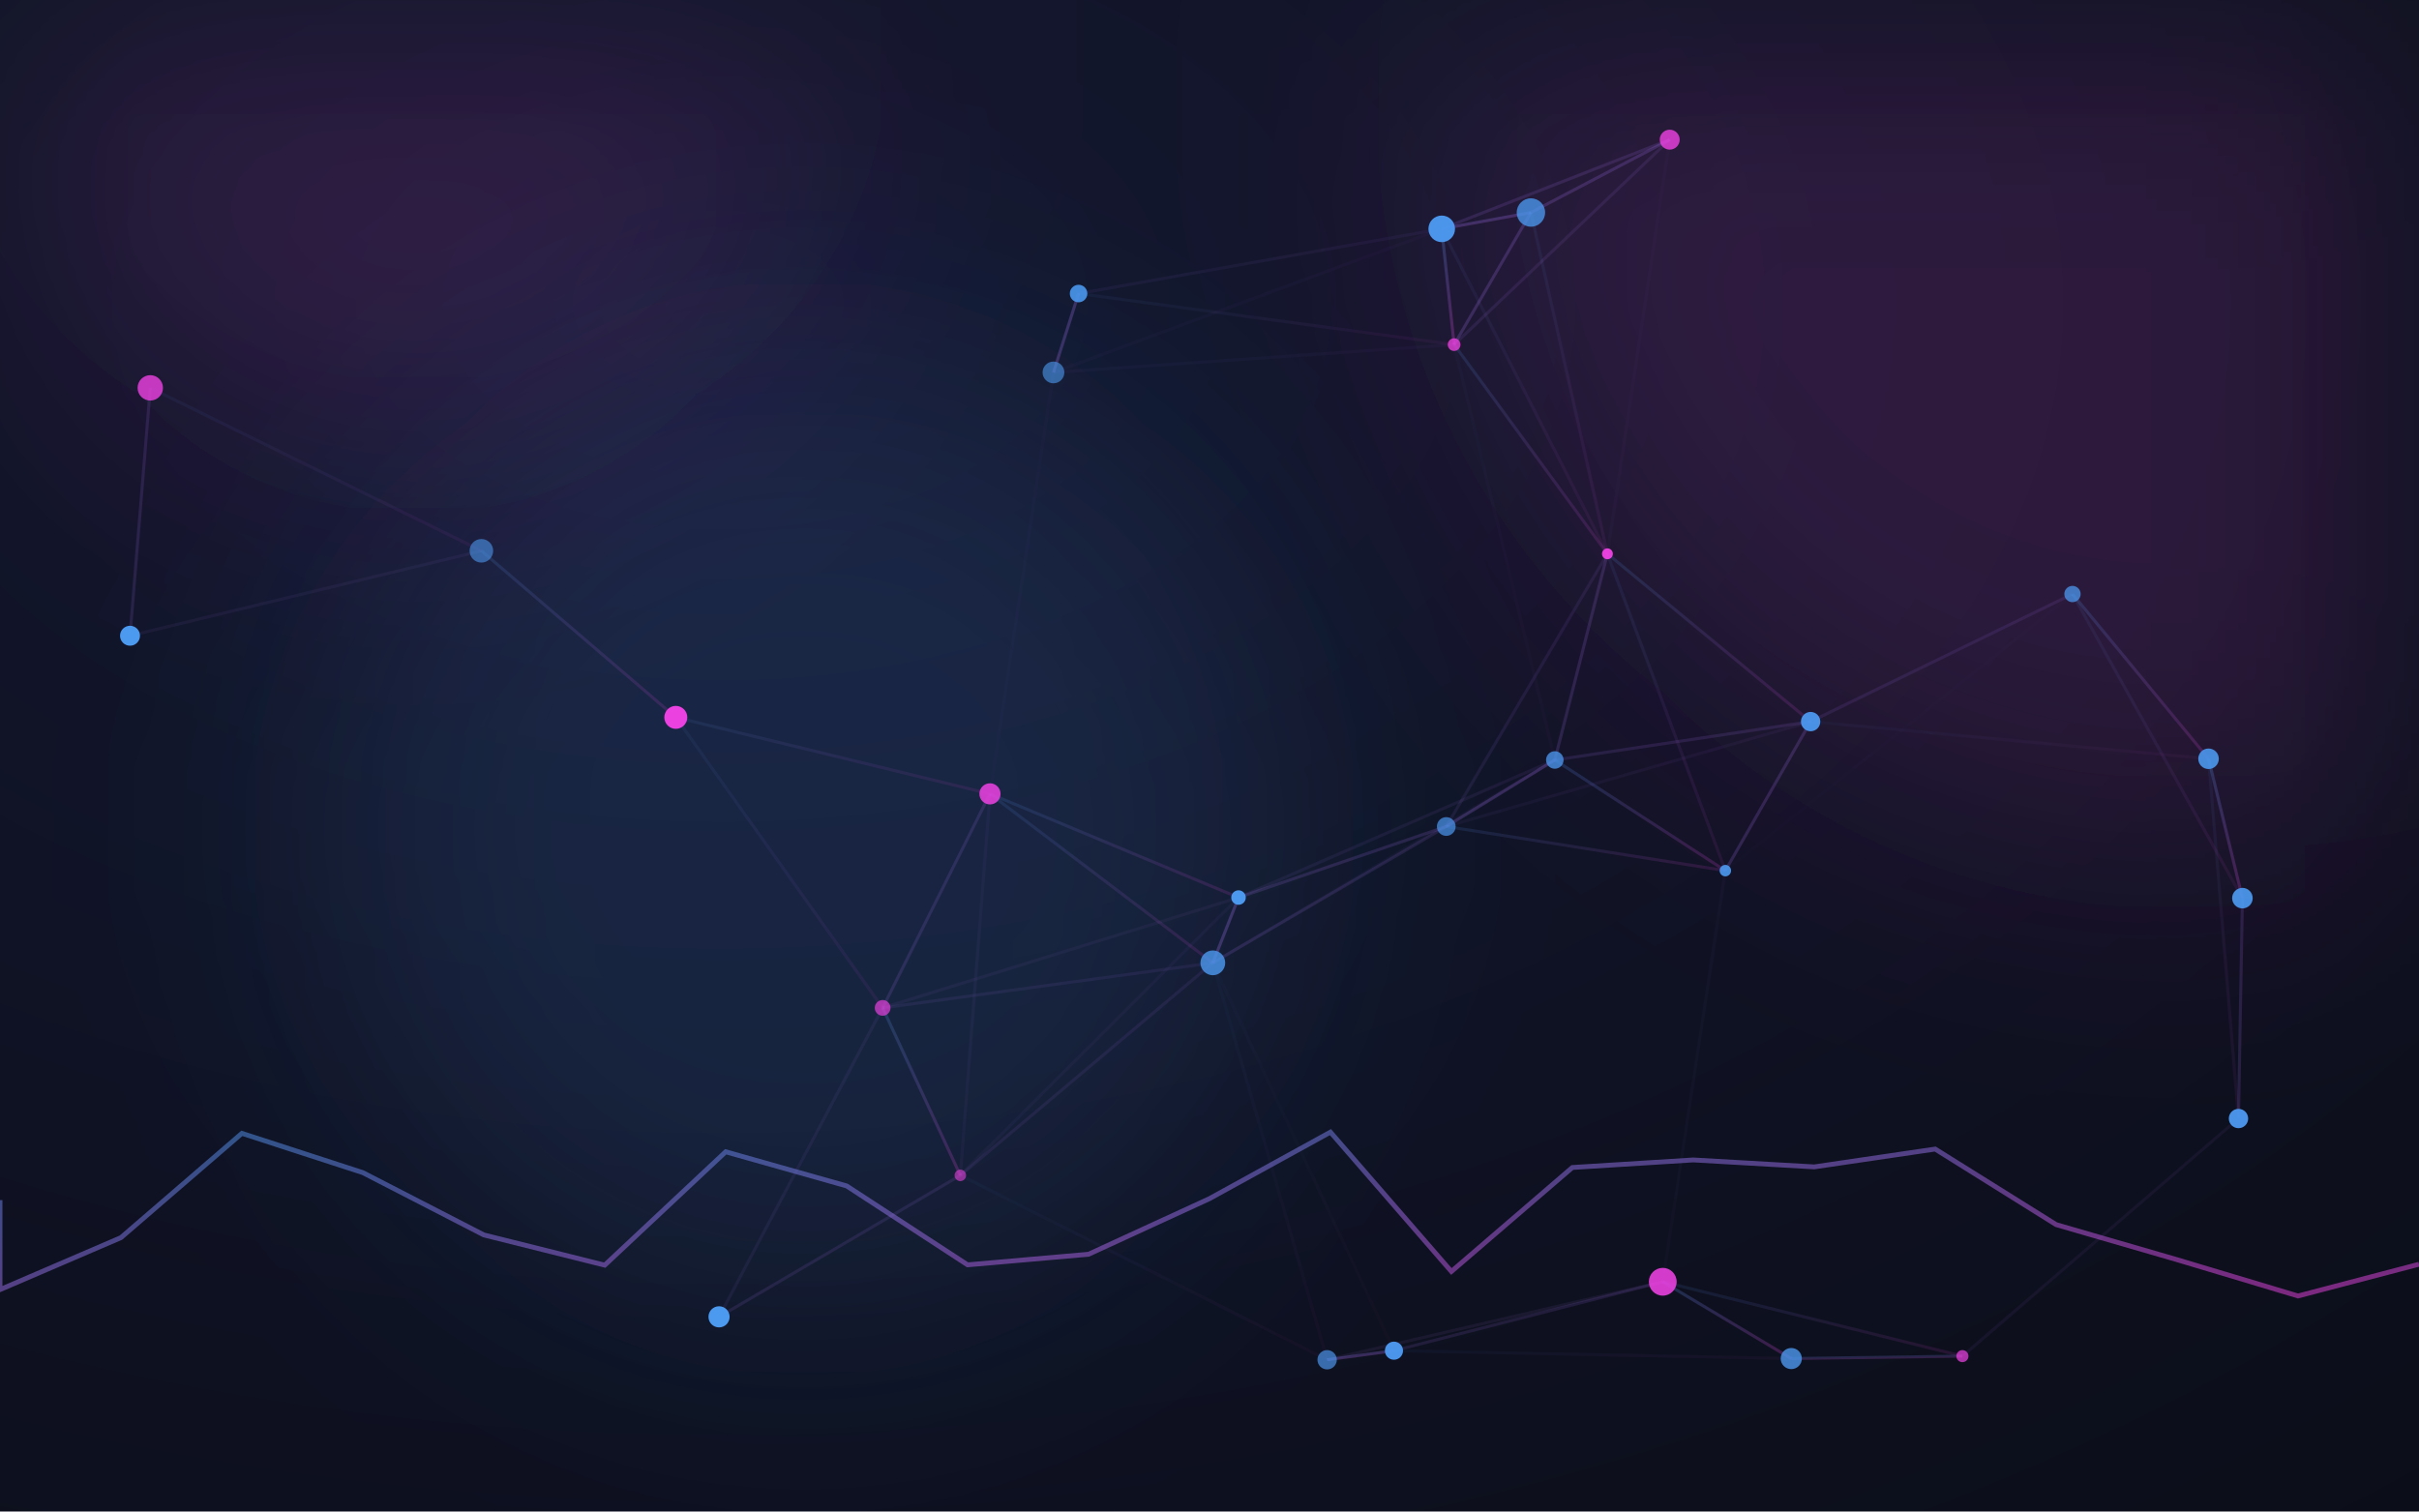
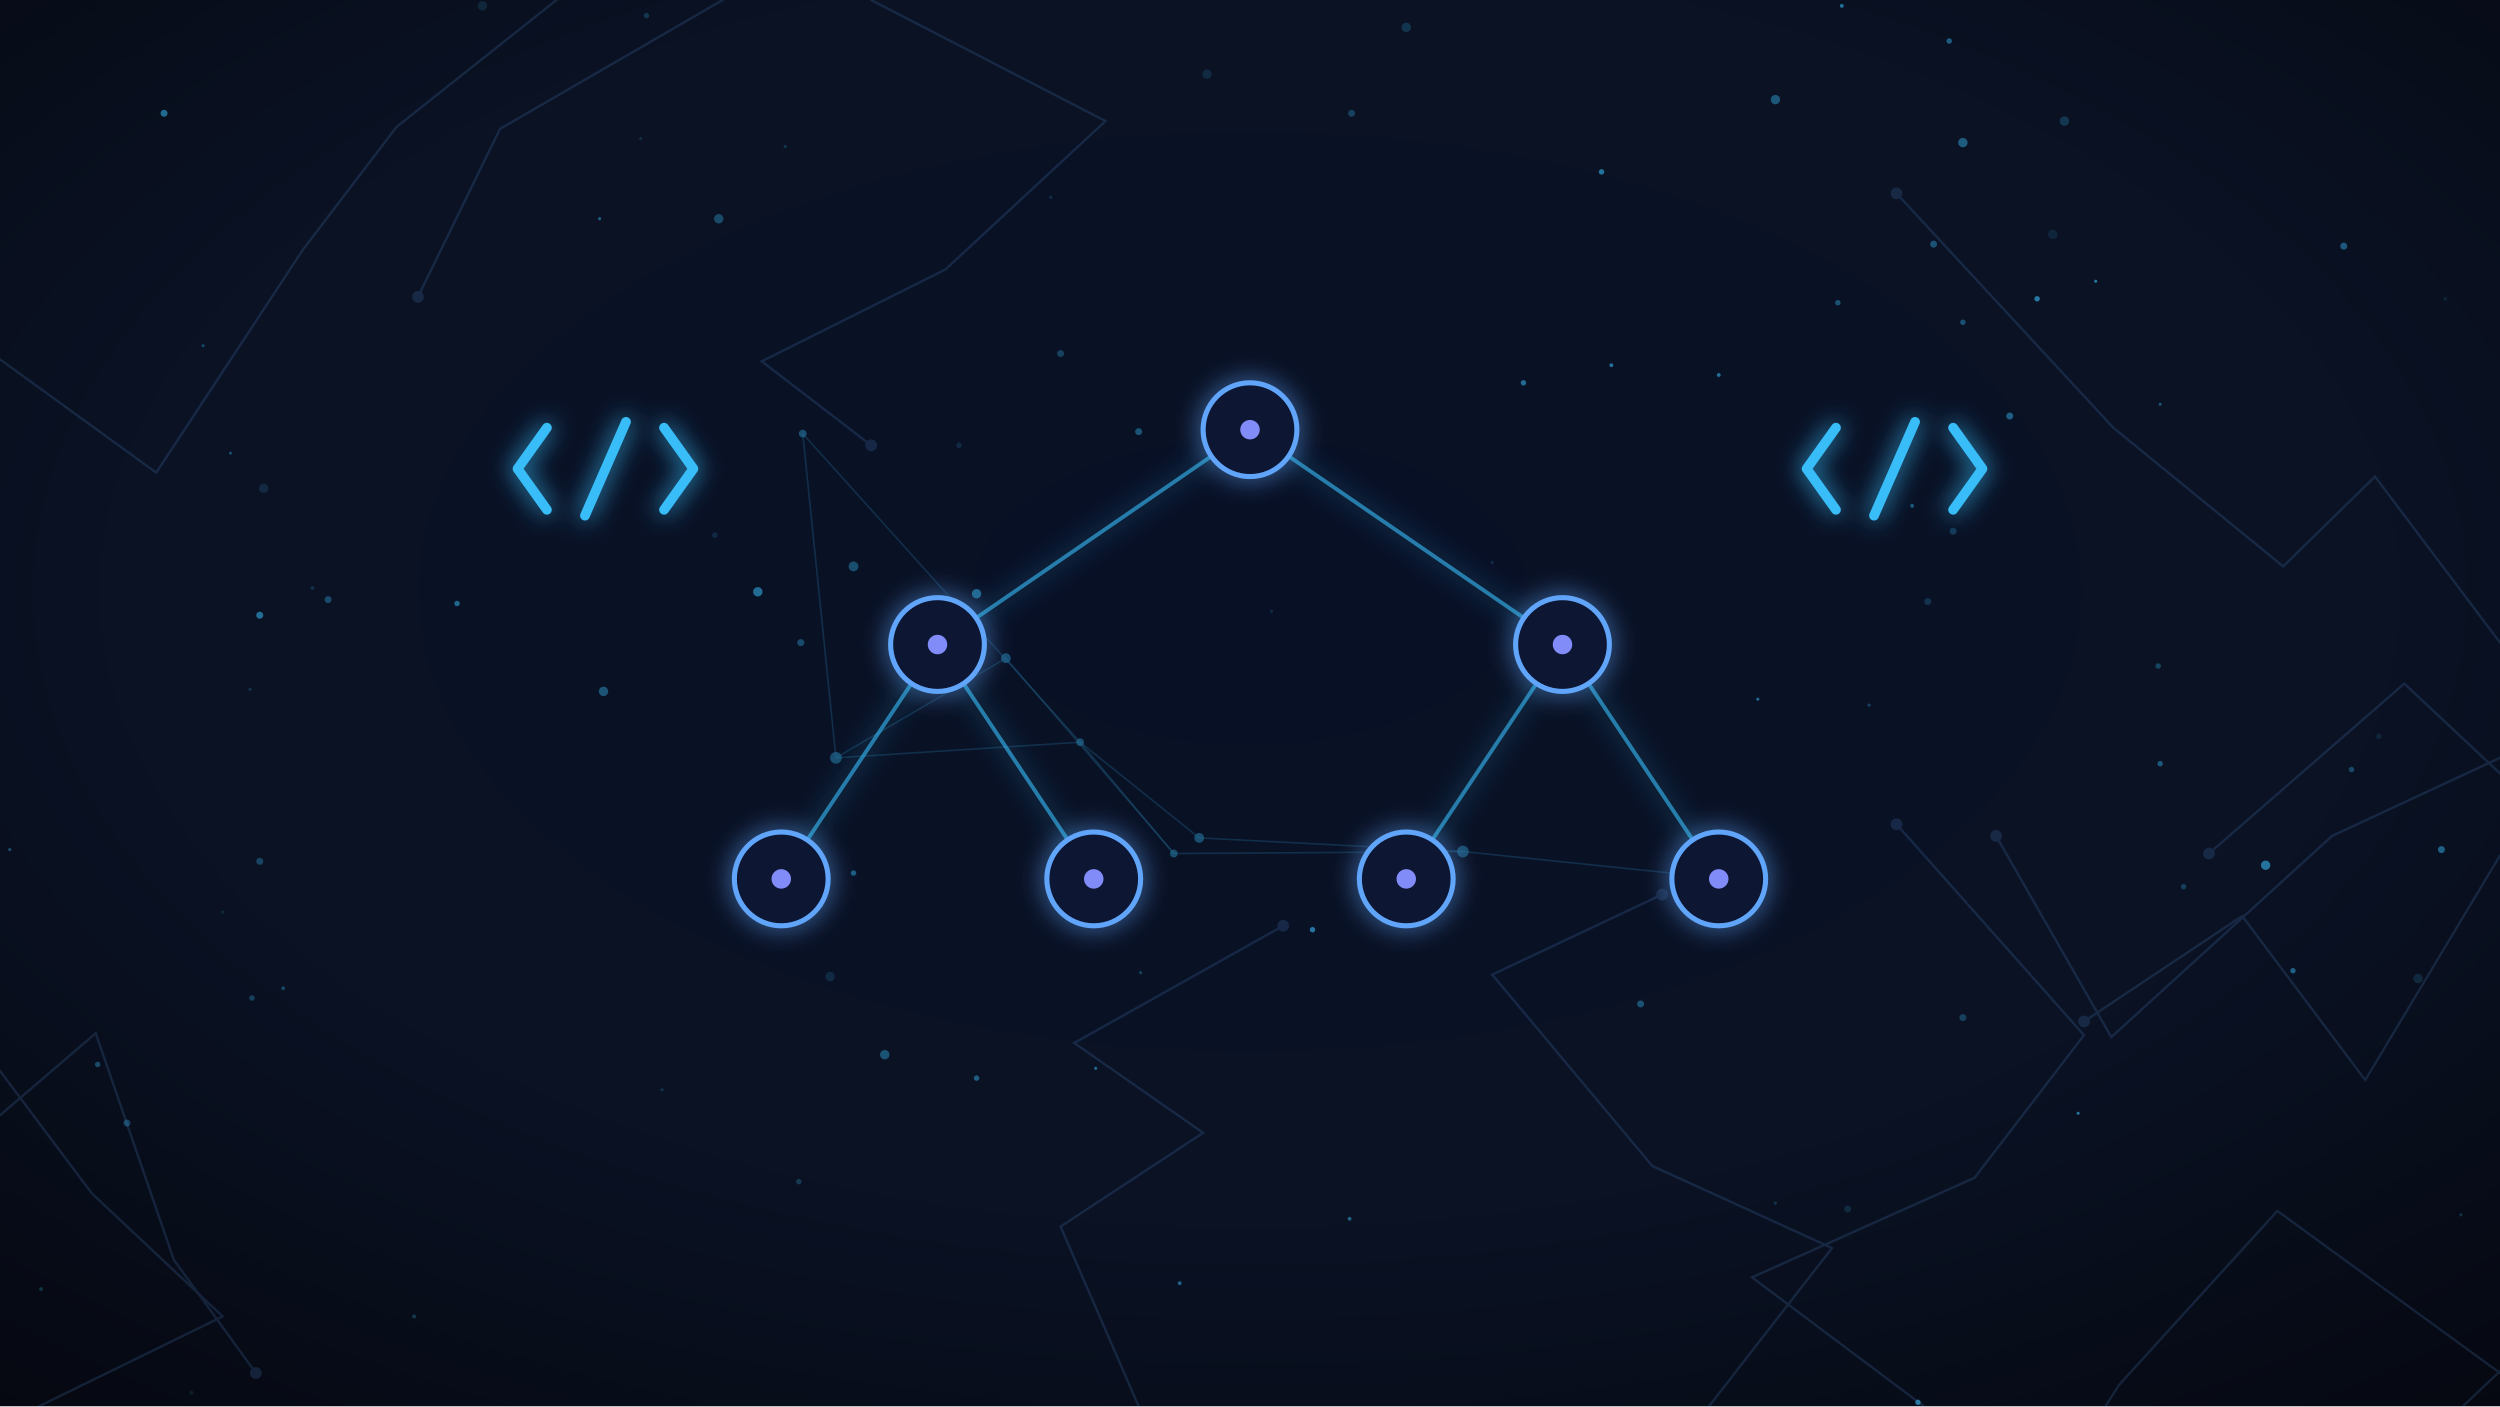
- <svg xmlns="http://www.w3.org/2000/svg" viewBox="0 0 800 500" role="img" aria-label="">
+ <svg xmlns="http://www.w3.org/2000/svg" viewBox="0 0 1280 720" width="1280" height="720">
  <defs>
-     <linearGradient id="lg" x1="0" y1="0" x2="1" y2="1">
-       <stop offset="0" stop-color="hsl(212 85% 62%)" />
-       <stop offset="1" stop-color="hsl(304 85% 60%)" />
+     <radialGradient id="bg" cx="50%" cy="42%" r="80%">
+       <stop offset="0%" stop-color="#081026" />
+       <stop offset="55%" stop-color="#0a1224" />
+       <stop offset="100%" stop-color="#05070f" />
+     </radialGradient>
+     <linearGradient id="acc" x1="0" y1="0" x2="1" y2="1">
+       <stop offset="0%" stop-color="#60a5fa" />
+       <stop offset="50%" stop-color="#38bdf8" />
+       <stop offset="100%" stop-color="#818cf8" />
    </linearGradient>
-     <radialGradient id="bg" cx="0.3" cy="0.2" r="1.1">
-       <stop offset="0" stop-color="#141830" />
-       <stop offset="1" stop-color="#0b0d18" />
-     </radialGradient>
-     <filter id="blur" x="-60%" y="-60%" width="220%" height="220%">
-       <feGaussianBlur stdDeviation="46" />
+     <linearGradient id="accV" x1="0" y1="0" x2="0" y2="1">
+       <stop offset="0%" stop-color="#60a5fa" />
+       <stop offset="100%" stop-color="#818cf8" />
+     </linearGradient>
+     <filter id="glow" x="-60%" y="-60%" width="220%" height="220%">
+       <feGaussianBlur stdDeviation="6" result="b" />
+       <feMerge>
+         <feMergeNode in="b" />
+         <feMergeNode in="SourceGraphic" />
+       </feMerge>
+     </filter>
+     <filter id="softglow" x="-80%" y="-80%" width="260%" height="260%">
+       <feGaussianBlur stdDeviation="14" result="b" />
+       <feMerge>
+         <feMergeNode in="b" />
+         <feMergeNode in="SourceGraphic" />
+       </feMerge>
    </filter>
  </defs>
-   <rect width="800" height="500" fill="url(#bg)" />
-   <circle cx="138" cy="16" r="134" fill="hsl(304 85% 60%)" fill-opacity="0.13" filter="url(#blur)" />
-   <circle cx="266" cy="274" r="161" fill="hsl(212 85% 62%)" fill-opacity="0.13" filter="url(#blur)" />
-   <circle cx="722" cy="35" r="245" fill="hsl(304 85% 60%)" fill-opacity="0.13" filter="url(#blur)" />
-   <path d="M 0 397 L 0 426.6 L 40 409.4 L 80 374.9 L 120 387.9 L 160 408.5 L 200 418.5 L 240 381.0 L 280 392.3 L 320 418.4 L 360 414.9 L 400 396.5 L 440 374.5 L 480 420.6 L 520 386.2 L 560 383.7 L 600 386.0 L 640 380.1 L 680 405.1 L 720 416.7 L 760 428.7 L 800 418.2" fill="none" stroke="url(#lg)" stroke-opacity="0.5" stroke-width="1.6" />
-   <line x1="223.5" y1="237.3" x2="291.9" y2="333.4" stroke="url(#lg)" stroke-opacity="0.072" stroke-width="1" />
-   <line x1="223.5" y1="237.3" x2="327.4" y2="262.6" stroke="url(#lg)" stroke-opacity="0.097" stroke-width="1" />
-   <line x1="223.5" y1="237.3" x2="159.2" y2="182.2" stroke="url(#lg)" stroke-opacity="0.148" stroke-width="1" />
-   <line x1="478.3" y1="273.4" x2="598.8" y2="238.7" stroke="url(#lg)" stroke-opacity="0.056" stroke-width="1" />
-   <line x1="478.3" y1="273.4" x2="514.2" y2="251.4" stroke="url(#lg)" stroke-opacity="0.245" stroke-width="1" />
-   <line x1="478.3" y1="273.4" x2="570.6" y2="288.0" stroke="url(#lg)" stroke-opacity="0.128" stroke-width="1" />
-   <line x1="478.3" y1="273.4" x2="401.1" y2="318.5" stroke="url(#lg)" stroke-opacity="0.137" stroke-width="1" />
-   <line x1="478.3" y1="273.4" x2="531.6" y2="183.2" stroke="url(#lg)" stroke-opacity="0.102" stroke-width="1" />
-   <line x1="478.3" y1="273.4" x2="409.6" y2="296.9" stroke="url(#lg)" stroke-opacity="0.176" stroke-width="1" />
-   <line x1="598.8" y1="238.7" x2="685.4" y2="196.5" stroke="url(#lg)" stroke-opacity="0.122" stroke-width="1" />
-   <line x1="598.8" y1="238.7" x2="514.2" y2="251.4" stroke="url(#lg)" stroke-opacity="0.146" stroke-width="1" />
-   <line x1="598.8" y1="238.7" x2="570.6" y2="288.0" stroke="url(#lg)" stroke-opacity="0.211" stroke-width="1" />
-   <line x1="598.8" y1="238.7" x2="730.4" y2="251.0" stroke="url(#lg)" stroke-opacity="0.040" stroke-width="1" />
-   <line x1="598.8" y1="238.7" x2="531.6" y2="183.2" stroke="url(#lg)" stroke-opacity="0.142" stroke-width="1" />
-   <line x1="649.0" y1="448.6" x2="592.4" y2="449.4" stroke="url(#lg)" stroke-opacity="0.212" stroke-width="1" />
-   <line x1="649.0" y1="448.6" x2="740.3" y2="370.0" stroke="url(#lg)" stroke-opacity="0.067" stroke-width="1" />
-   <line x1="649.0" y1="448.6" x2="549.9" y2="424.0" stroke="url(#lg)" stroke-opacity="0.109" stroke-width="1" />
-   <line x1="356.7" y1="97.1" x2="348.4" y2="123.2" stroke="url(#lg)" stroke-opacity="0.278" stroke-width="1" />
-   <line x1="356.7" y1="97.1" x2="476.8" y2="75.7" stroke="url(#lg)" stroke-opacity="0.063" stroke-width="1" />
-   <line x1="356.7" y1="97.1" x2="480.9" y2="114.0" stroke="url(#lg)" stroke-opacity="0.056" stroke-width="1" />
-   <line x1="685.4" y1="196.5" x2="741.6" y2="297.1" stroke="url(#lg)" stroke-opacity="0.079" stroke-width="1" />
-   <line x1="685.4" y1="196.5" x2="570.6" y2="288.0" stroke="url(#lg)" stroke-opacity="0.007" stroke-width="1" />
-   <line x1="685.4" y1="196.5" x2="730.4" y2="251.0" stroke="url(#lg)" stroke-opacity="0.180" stroke-width="1" />
-   <line x1="49.7" y1="128.3" x2="159.2" y2="182.2" stroke="url(#lg)" stroke-opacity="0.063" stroke-width="1" />
-   <line x1="49.7" y1="128.3" x2="43.0" y2="210.3" stroke="url(#lg)" stroke-opacity="0.153" stroke-width="1" />
-   <line x1="514.2" y1="251.4" x2="480.9" y2="114.0" stroke="url(#lg)" stroke-opacity="0.020" stroke-width="1" />
-   <line x1="514.2" y1="251.4" x2="570.6" y2="288.0" stroke="url(#lg)" stroke-opacity="0.188" stroke-width="1" />
-   <line x1="514.2" y1="251.4" x2="401.1" y2="318.5" stroke="url(#lg)" stroke-opacity="0.042" stroke-width="1" />
-   <line x1="514.2" y1="251.4" x2="531.6" y2="183.2" stroke="url(#lg)" stroke-opacity="0.180" stroke-width="1" />
-   <line x1="514.2" y1="251.4" x2="409.6" y2="296.9" stroke="url(#lg)" stroke-opacity="0.082" stroke-width="1" />
-   <line x1="592.4" y1="449.4" x2="549.9" y2="424.0" stroke="url(#lg)" stroke-opacity="0.228" stroke-width="1" />
-   <line x1="592.4" y1="449.4" x2="461.0" y2="446.8" stroke="url(#lg)" stroke-opacity="0.042" stroke-width="1" />
-   <line x1="291.9" y1="333.4" x2="327.4" y2="262.6" stroke="url(#lg)" stroke-opacity="0.160" stroke-width="1" />
-   <line x1="291.9" y1="333.4" x2="401.1" y2="318.5" stroke="url(#lg)" stroke-opacity="0.090" stroke-width="1" />
-   <line x1="291.9" y1="333.4" x2="317.6" y2="388.8" stroke="url(#lg)" stroke-opacity="0.202" stroke-width="1" />
-   <line x1="291.9" y1="333.4" x2="237.8" y2="435.6" stroke="url(#lg)" stroke-opacity="0.078" stroke-width="1" />
-   <line x1="291.9" y1="333.4" x2="409.6" y2="296.9" stroke="url(#lg)" stroke-opacity="0.061" stroke-width="1" />
-   <line x1="348.4" y1="123.2" x2="327.4" y2="262.6" stroke="url(#lg)" stroke-opacity="0.021" stroke-width="1" />
-   <line x1="348.4" y1="123.2" x2="476.8" y2="75.7" stroke="url(#lg)" stroke-opacity="0.030" stroke-width="1" />
-   <line x1="348.4" y1="123.2" x2="480.9" y2="114.0" stroke="url(#lg)" stroke-opacity="0.039" stroke-width="1" />
-   <line x1="740.3" y1="370.0" x2="741.6" y2="297.1" stroke="url(#lg)" stroke-opacity="0.175" stroke-width="1" />
-   <line x1="740.3" y1="370.0" x2="730.4" y2="251.0" stroke="url(#lg)" stroke-opacity="0.069" stroke-width="1" />
-   <line x1="327.4" y1="262.6" x2="401.1" y2="318.5" stroke="url(#lg)" stroke-opacity="0.130" stroke-width="1" />
-   <line x1="327.4" y1="262.6" x2="317.6" y2="388.8" stroke="url(#lg)" stroke-opacity="0.053" stroke-width="1" />
-   <line x1="327.4" y1="262.6" x2="409.6" y2="296.9" stroke="url(#lg)" stroke-opacity="0.138" stroke-width="1" />
-   <line x1="741.6" y1="297.1" x2="730.4" y2="251.0" stroke="url(#lg)" stroke-opacity="0.233" stroke-width="1" />
-   <line x1="476.8" y1="75.7" x2="480.9" y2="114.0" stroke="url(#lg)" stroke-opacity="0.253" stroke-width="1" />
-   <line x1="476.8" y1="75.7" x2="552.2" y2="46.2" stroke="url(#lg)" stroke-opacity="0.156" stroke-width="1" />
-   <line x1="476.8" y1="75.7" x2="506.3" y2="70.3" stroke="url(#lg)" stroke-opacity="0.272" stroke-width="1" />
-   <line x1="476.8" y1="75.7" x2="531.6" y2="183.2" stroke="url(#lg)" stroke-opacity="0.067" stroke-width="1" />
-   <line x1="480.9" y1="114.0" x2="552.2" y2="46.2" stroke="url(#lg)" stroke-opacity="0.117" stroke-width="1" />
-   <line x1="480.9" y1="114.0" x2="506.3" y2="70.3" stroke="url(#lg)" stroke-opacity="0.225" stroke-width="1" />
-   <line x1="480.9" y1="114.0" x2="531.6" y2="183.2" stroke="url(#lg)" stroke-opacity="0.146" stroke-width="1" />
-   <line x1="438.9" y1="449.8" x2="549.9" y2="424.0" stroke="url(#lg)" stroke-opacity="0.082" stroke-width="1" />
-   <line x1="438.9" y1="449.8" x2="461.0" y2="446.8" stroke="url(#lg)" stroke-opacity="0.290" stroke-width="1" />
-   <line x1="438.9" y1="449.8" x2="401.1" y2="318.5" stroke="url(#lg)" stroke-opacity="0.030" stroke-width="1" />
-   <line x1="438.9" y1="449.8" x2="317.6" y2="388.8" stroke="url(#lg)" stroke-opacity="0.032" stroke-width="1" />
-   <line x1="570.6" y1="288.0" x2="549.9" y2="424.0" stroke="url(#lg)" stroke-opacity="0.028" stroke-width="1" />
-   <line x1="570.6" y1="288.0" x2="531.6" y2="183.2" stroke="url(#lg)" stroke-opacity="0.086" stroke-width="1" />
-   <line x1="549.9" y1="424.0" x2="461.0" y2="446.8" stroke="url(#lg)" stroke-opacity="0.132" stroke-width="1" />
-   <line x1="461.0" y1="446.8" x2="401.1" y2="318.5" stroke="url(#lg)" stroke-opacity="0.019" stroke-width="1" />
-   <line x1="401.1" y1="318.5" x2="317.6" y2="388.8" stroke="url(#lg)" stroke-opacity="0.093" stroke-width="1" />
-   <line x1="401.1" y1="318.5" x2="409.6" y2="296.9" stroke="url(#lg)" stroke-opacity="0.287" stroke-width="1" />
-   <line x1="552.2" y1="46.2" x2="506.3" y2="70.3" stroke="url(#lg)" stroke-opacity="0.223" stroke-width="1" />
-   <line x1="552.2" y1="46.2" x2="531.6" y2="183.2" stroke="url(#lg)" stroke-opacity="0.026" stroke-width="1" />
-   <line x1="159.2" y1="182.2" x2="43.0" y2="210.3" stroke="url(#lg)" stroke-opacity="0.069" stroke-width="1" />
-   <line x1="317.6" y1="388.8" x2="237.8" y2="435.6" stroke="url(#lg)" stroke-opacity="0.130" stroke-width="1" />
-   <line x1="317.6" y1="388.8" x2="409.6" y2="296.9" stroke="url(#lg)" stroke-opacity="0.045" stroke-width="1" />
-   <line x1="506.3" y1="70.3" x2="531.6" y2="183.2" stroke="url(#lg)" stroke-opacity="0.078" stroke-width="1" />
-   <circle cx="223.5" cy="237.3" r="3.8" fill="hsl(304 85% 60%)" fill-opacity="0.97" />
-   <circle cx="478.3" cy="273.4" r="3.1" fill="hsl(212 85% 62%)" fill-opacity="0.69" />
-   <circle cx="598.8" cy="238.7" r="3.2" fill="hsl(212 85% 62%)" fill-opacity="0.94" />
-   <circle cx="649.0" cy="448.6" r="2.0" fill="hsl(304 85% 60%)" fill-opacity="0.70" />
-   <circle cx="356.7" cy="97.1" r="2.9" fill="hsl(212 85% 62%)" fill-opacity="0.89" />
-   <circle cx="685.4" cy="196.5" r="2.7" fill="hsl(212 85% 62%)" fill-opacity="0.73" />
-   <circle cx="49.7" cy="128.3" r="4.2" fill="hsl(304 85% 60%)" fill-opacity="0.79" />
-   <circle cx="514.2" cy="251.4" r="2.9" fill="hsl(212 85% 62%)" fill-opacity="0.76" />
-   <circle cx="592.4" cy="449.4" r="3.5" fill="hsl(212 85% 62%)" fill-opacity="0.79" />
-   <circle cx="291.9" cy="333.4" r="2.6" fill="hsl(304 85% 60%)" fill-opacity="0.66" />
-   <circle cx="348.4" cy="123.2" r="3.6" fill="hsl(212 85% 62%)" fill-opacity="0.60" />
-   <circle cx="740.3" cy="370.0" r="3.2" fill="hsl(212 85% 62%)" fill-opacity="0.95" />
-   <circle cx="327.4" cy="262.6" r="3.5" fill="hsl(304 85% 60%)" fill-opacity="0.84" />
-   <circle cx="741.6" cy="297.1" r="3.4" fill="hsl(212 85% 62%)" fill-opacity="0.92" />
-   <circle cx="476.8" cy="75.7" r="4.4" fill="hsl(212 85% 62%)" fill-opacity="0.97" />
-   <circle cx="480.9" cy="114.0" r="2.1" fill="hsl(304 85% 60%)" fill-opacity="0.76" />
-   <circle cx="438.9" cy="449.8" r="3.2" fill="hsl(212 85% 62%)" fill-opacity="0.67" />
-   <circle cx="570.6" cy="288.0" r="1.9" fill="hsl(212 85% 62%)" fill-opacity="0.90" />
-   <circle cx="549.9" cy="424.0" r="4.6" fill="hsl(304 85% 60%)" fill-opacity="0.87" />
-   <circle cx="461.0" cy="446.8" r="3.0" fill="hsl(212 85% 62%)" fill-opacity="0.97" />
-   <circle cx="401.1" cy="318.5" r="4.1" fill="hsl(212 85% 62%)" fill-opacity="0.80" />
-   <circle cx="552.2" cy="46.2" r="3.3" fill="hsl(304 85% 60%)" fill-opacity="0.79" />
-   <circle cx="730.4" cy="251.0" r="3.4" fill="hsl(212 85% 62%)" fill-opacity="0.89" />
-   <circle cx="159.2" cy="182.2" r="3.9" fill="hsl(212 85% 62%)" fill-opacity="0.58" />
-   <circle cx="317.6" cy="388.8" r="1.9" fill="hsl(304 85% 60%)" fill-opacity="0.56" />
-   <circle cx="237.8" cy="435.6" r="3.5" fill="hsl(212 85% 62%)" fill-opacity="1.00" />
-   <circle cx="506.3" cy="70.3" r="4.7" fill="hsl(212 85% 62%)" fill-opacity="0.77" />
-   <circle cx="531.6" cy="183.2" r="1.8" fill="hsl(304 85% 60%)" fill-opacity="0.94" />
-   <circle cx="409.6" cy="296.9" r="2.4" fill="hsl(212 85% 62%)" fill-opacity="0.99" />
-   <circle cx="43.0" cy="210.3" r="3.3" fill="hsl(212 85% 62%)" fill-opacity="1.00" />
+   <rect width="1280" height="720" fill="url(#bg)" />
+   <g fill="#38bdf8">
+     <circle cx="982" cy="718" r="1.4" opacity="0.58" />
+     <circle cx="402" cy="75" r="0.8" opacity="0.23" />
+     <circle cx="1105" cy="341" r="1.4" opacity="0.29" />
+     <circle cx="825" cy="187" r="1" opacity="0.55" />
+     <circle cx="1005" cy="73" r="2.4" opacity="0.43" />
+     <circle cx="1250" cy="435" r="1.8" opacity="0.47" />
+     <circle cx="900" cy="358" r="0.8" opacity="0.52" />
+     <circle cx="979" cy="259" r="1" opacity="0.41" />
+     <circle cx="691" cy="624" r="1" opacity="0.45" />
+     <circle cx="1073" cy="144" r="0.8" opacity="0.59" />
+     <circle cx="618" cy="38" r="2.4" opacity="0.14" />
+     <circle cx="941" cy="155" r="1.4" opacity="0.37" />
+     <circle cx="104" cy="177" r="0.8" opacity="0.33" />
+     <circle cx="309" cy="354" r="2.4" opacity="0.39" />
+     <circle cx="133" cy="315" r="1.8" opacity="0.54" />
+     <circle cx="957" cy="361" r="0.8" opacity="0.28" />
+     <circle cx="543" cy="181" r="1.8" opacity="0.28" />
+     <circle cx="1057" cy="62" r="2.4" opacity="0.22" />
+     <circle cx="425" cy="500" r="2.4" opacity="0.15" />
+     <circle cx="692" cy="58" r="1.8" opacity="0.27" />
+     <circle cx="234" cy="309" r="1.4" opacity="0.5" />
+     <circle cx="168" cy="307" r="1.8" opacity="0.33" />
+     <circle cx="1051" cy="120" r="2.4" opacity="0.11" />
+     <circle cx="583" cy="221" r="1.8" opacity="0.38" />
+     <circle cx="247" cy="3" r="2.4" opacity="0.13" />
+     <circle cx="388" cy="303" r="2.4" opacity="0.53" />
+     <circle cx="65" cy="575" r="1.8" opacity="0.31" />
+     <circle cx="943" cy="3" r="1" opacity="0.55" />
+     <circle cx="720" cy="14" r="2.4" opacity="0.2" />
+     <circle cx="780" cy="196" r="1.4" opacity="0.52" />
+     <circle cx="128" cy="353" r="0.8" opacity="0.19" />
+     <circle cx="160" cy="301" r="1" opacity="0.17" />
+     <circle cx="946" cy="619" r="1.8" opacity="0.15" />
+     <circle cx="1218" cy="377" r="1.4" opacity="0.12" />
+     <circle cx="1005" cy="165" r="1.4" opacity="0.37" />
+     <circle cx="437" cy="447" r="1.4" opacity="0.44" />
+     <circle cx="1043" cy="153" r="1.4" opacity="0.6" />
+     <circle cx="118" cy="232" r="0.8" opacity="0.33" />
+     <circle cx="1260" cy="622" r="0.8" opacity="0.22" />
+     <circle cx="651" cy="313" r="0.8" opacity="0.16" />
+     <circle cx="820" cy="88" r="1.4" opacity="0.56" />
+     <circle cx="339" cy="558" r="0.8" opacity="0.19" />
+     <circle cx="909" cy="51" r="2.4" opacity="0.4" />
+     <circle cx="909" cy="616" r="0.8" opacity="0.21" />
+     <circle cx="1106" cy="207" r="0.8" opacity="0.38" />
+     <circle cx="1118" cy="454" r="1.4" opacity="0.26" />
+     <circle cx="1029" cy="213" r="1.8" opacity="0.45" />
+     <circle cx="331" cy="8" r="1.4" opacity="0.22" />
+     <circle cx="410" cy="329" r="1.8" opacity="0.34" />
+     <circle cx="135" cy="250" r="2.4" opacity="0.14" />
+     <circle cx="98" cy="713" r="1" opacity="0.12" />
+     <circle cx="1238" cy="501" r="2.4" opacity="0.15" />
+     <circle cx="212" cy="674" r="1" opacity="0.25" />
+     <circle cx="1174" cy="497" r="1.4" opacity="0.46" />
+     <circle cx="1106" cy="391" r="1.4" opacity="0.41" />
+     <circle cx="129" cy="511" r="1.4" opacity="0.28" />
+     <circle cx="987" cy="308" r="1.8" opacity="0.19" />
+     <circle cx="453" cy="540" r="2.4" opacity="0.38" />
+     <circle cx="491" cy="228" r="1.4" opacity="0.15" />
+     <circle cx="604" cy="657" r="1" opacity="0.48" />
+     <circle cx="1000" cy="272" r="1.8" opacity="0.23" />
+     <circle cx="368" cy="112" r="2.4" opacity="0.33" />
+     <circle cx="84" cy="58" r="1.8" opacity="0.52" />
+     <circle cx="538" cy="101" r="0.8" opacity="0.18" />
+     <circle cx="500" cy="304" r="2.4" opacity="0.49" />
+     <circle cx="1160" cy="443" r="2.4" opacity="0.57" />
+     <circle cx="561" cy="547" r="0.8" opacity="0.52" />
+     <circle cx="114" cy="467" r="0.8" opacity="0.14" />
+     <circle cx="500" cy="552" r="1.4" opacity="0.44" />
+     <circle cx="307" cy="112" r="0.8" opacity="0.47" />
+     <circle cx="50" cy="545" r="1.4" opacity="0.35" />
+     <circle cx="5" cy="435" r="0.8" opacity="0.37" />
+     <circle cx="764" cy="288" r="0.8" opacity="0.16" />
+     <circle cx="1252" cy="153" r="1" opacity="0.11" />
+     <circle cx="584" cy="498" r="0.8" opacity="0.29" />
+     <circle cx="1200" cy="126" r="1.8" opacity="0.42" />
+     <circle cx="672" cy="476" r="1.4" opacity="0.58" />
+     <circle cx="409" cy="605" r="1.4" opacity="0.23" />
+     <circle cx="840" cy="514" r="1.8" opacity="0.37" />
+     <circle cx="133" cy="441" r="1.8" opacity="0.3" />
+     <circle cx="1204" cy="394" r="1.4" opacity="0.32" />
+     <circle cx="328" cy="71" r="0.8" opacity="0.17" />
+     <circle cx="880" cy="192" r="1" opacity="0.55" />
+     <circle cx="1005" cy="521" r="1.8" opacity="0.27" />
+     <circle cx="366" cy="274" r="1.4" opacity="0.15" />
+     <circle cx="145" cy="506" r="1" opacity="0.31" />
+     <circle cx="1064" cy="570" r="0.8" opacity="0.58" />
+     <circle cx="21" cy="660" r="1" opacity="0.23" />
+     <circle cx="998" cy="21" r="1.4" opacity="0.44" />
+     <circle cx="990" cy="125" r="1.8" opacity="0.37" />
+   </g>
+   <g stroke="#60a5fa" stroke-width="1.2" fill="none" opacity="0.16" stroke-linecap="round">
+     <path d="M 446 0 L 566 62 L 484 138 L 390 185 L 446 228" />
+     <circle cx="446" cy="228" r="3" fill="#60a5fa" stroke="none" />
+     <path d="M 1280 438 L 1211 553 L 1148 469 L 1067 523" />
+     <circle cx="1067" cy="523" r="3" fill="#60a5fa" stroke="none" />
+     <path d="M 875 720 L 938 639 L 846 597 L 764 499 L 851 458" />
+     <circle cx="851" cy="458" r="3" fill="#60a5fa" stroke="none" />
+     <path d="M 20 720 L 114 674 L 47 611 L -19 523 L -122 468" />
+     <circle cx="-122" cy="468" r="3" fill="#60a5fa" stroke="none" />
+     <path d="M 370 0 L 256 66 L 214 152" />
+     <circle cx="214" cy="152" r="3" fill="#60a5fa" stroke="none" />
+     <path d="M 1280 703 L 1166 620 L 1085 709 L 1011 825" />
+     <circle cx="1011" cy="825" r="3" fill="#60a5fa" stroke="none" />
+     <path d="M 1280 388 L 1194 428 L 1081 531 L 1022 428" />
+     <circle cx="1022" cy="428" r="3" fill="#60a5fa" stroke="none" />
+     <path d="M 1280 396 L 1231 350 L 1131 437" />
+     <circle cx="1131" cy="437" r="3" fill="#60a5fa" stroke="none" />
+     <path d="M 0 184 L 80 242 L 155 128 L 203 65 L 295 -8" />
+     <circle cx="295" cy="-8" r="3" fill="#60a5fa" stroke="none" />
+     <path d="M 1280 329 L 1216 244 L 1169 290 L 1082 219 L 971 99" />
+     <circle cx="971" cy="99" r="3" fill="#60a5fa" stroke="none" />
+     <path d="M 583 720 L 543 628 L 616 580 L 550 534 L 657 474" />
+     <circle cx="657" cy="474" r="3" fill="#60a5fa" stroke="none" />
+     <path d="M 985 720 L 897 654 L 1011 603 L 1067 530 L 971 422" />
+     <circle cx="971" cy="422" r="3" fill="#60a5fa" stroke="none" />
+     <path d="M 1261 720 L 1318 666 L 1405 559 L 1324 470" />
+     <circle cx="1324" cy="470" r="3" fill="#60a5fa" stroke="none" />
+     <path d="M 0 571 L 49 529 L 89 645 L 131 703" />
+     <circle cx="131" cy="703" r="3" fill="#60a5fa" stroke="none" />
+   </g>
+   <g opacity="0.5">
+     <line x1="601.0" y1="437.0" x2="749.0" y2="436.0" stroke="#38bdf8" stroke-width="0.8" opacity="0.35" />
+     <line x1="601.0" y1="437.0" x2="553.0" y2="380.0" stroke="#38bdf8" stroke-width="0.8" opacity="0.35" />
+     <line x1="601.0" y1="437.0" x2="515.0" y2="337.0" stroke="#38bdf8" stroke-width="0.8" opacity="0.35" />
+     <line x1="894.0" y1="451.0" x2="749.0" y2="436.0" stroke="#38bdf8" stroke-width="0.8" opacity="0.35" />
+     <line x1="749.0" y1="436.0" x2="614.0" y2="429.0" stroke="#38bdf8" stroke-width="0.8" opacity="0.35" />
+     <line x1="411.0" y1="222.0" x2="553.0" y2="380.0" stroke="#38bdf8" stroke-width="0.8" opacity="0.35" />
+     <line x1="411.0" y1="222.0" x2="428.0" y2="388.0" stroke="#38bdf8" stroke-width="0.8" opacity="0.35" />
+     <line x1="553.0" y1="380.0" x2="428.0" y2="388.0" stroke="#38bdf8" stroke-width="0.8" opacity="0.35" />
+     <line x1="553.0" y1="380.0" x2="614.0" y2="429.0" stroke="#38bdf8" stroke-width="0.8" opacity="0.35" />
+     <line x1="515.0" y1="337.0" x2="428.0" y2="388.0" stroke="#38bdf8" stroke-width="0.8" opacity="0.35" />
+     <circle cx="601.0" cy="437.0" r="2" fill="#38bdf8" opacity="0.7" />
+     <circle cx="894.0" cy="451.0" r="2" fill="#38bdf8" opacity="0.7" />
+     <circle cx="749.0" cy="436.0" r="3" fill="#38bdf8" opacity="0.7" />
+     <circle cx="411.0" cy="222.0" r="2" fill="#38bdf8" opacity="0.7" />
+     <circle cx="553.0" cy="380.0" r="2" fill="#38bdf8" opacity="0.7" />
+     <circle cx="515.0" cy="337.0" r="2.5" fill="#38bdf8" opacity="0.7" />
+     <circle cx="437.0" cy="290.0" r="2.5" fill="#38bdf8" opacity="0.7" />
+     <circle cx="428.0" cy="388.0" r="3" fill="#38bdf8" opacity="0.7" />
+     <circle cx="614.0" cy="429.0" r="2.5" fill="#38bdf8" opacity="0.7" />
+   </g>
+   <g filter="url(#glow)">
+     <line x1="640.0" y1="220.0" x2="480.0" y2="330.0" stroke="#38bdf8" stroke-width="2" opacity="0.6" />
+     <line x1="640.0" y1="220.0" x2="800.0" y2="330.0" stroke="#38bdf8" stroke-width="2" opacity="0.6" />
+     <line x1="480.0" y1="330.0" x2="400.0" y2="450.0" stroke="#38bdf8" stroke-width="2" opacity="0.6" />
+     <line x1="480.0" y1="330.0" x2="560.0" y2="450.0" stroke="#38bdf8" stroke-width="2" opacity="0.6" />
+     <line x1="800.0" y1="330.0" x2="720.0" y2="450.0" stroke="#38bdf8" stroke-width="2" opacity="0.6" />
+     <line x1="800.0" y1="330.0" x2="880.0" y2="450.0" stroke="#38bdf8" stroke-width="2" opacity="0.6" />
+     <circle cx="640.0" cy="220.0" r="24" fill="#0a1430" stroke="#60a5fa" stroke-width="2.6" />
+     <circle cx="640.0" cy="220.0" r="5" fill="#818cf8" />
+     <circle cx="480.0" cy="330.0" r="24" fill="#0a1430" stroke="#60a5fa" stroke-width="2.6" />
+     <circle cx="480.0" cy="330.0" r="5" fill="#818cf8" />
+     <circle cx="800.0" cy="330.0" r="24" fill="#0a1430" stroke="#60a5fa" stroke-width="2.6" />
+     <circle cx="800.0" cy="330.0" r="5" fill="#818cf8" />
+     <circle cx="400.0" cy="450.0" r="24" fill="#0a1430" stroke="#60a5fa" stroke-width="2.6" />
+     <circle cx="400.0" cy="450.0" r="5" fill="#818cf8" />
+     <circle cx="560.0" cy="450.0" r="24" fill="#0a1430" stroke="#60a5fa" stroke-width="2.6" />
+     <circle cx="560.0" cy="450.0" r="5" fill="#818cf8" />
+     <circle cx="720.0" cy="450.0" r="24" fill="#0a1430" stroke="#60a5fa" stroke-width="2.6" />
+     <circle cx="720.0" cy="450.0" r="5" fill="#818cf8" />
+     <circle cx="880.0" cy="450.0" r="24" fill="#0a1430" stroke="#60a5fa" stroke-width="2.6" />
+     <circle cx="880.0" cy="450.0" r="5" fill="#818cf8" />
+     <path d="M 280.0 219.0 l -15.0 21.0 l 15.0 21.0" fill="none" stroke="#38bdf8" stroke-width="5" stroke-linecap="round" stroke-linejoin="round" />
+     <path d="M 340.0 219.0 l 15.0 21.0 l -15.0 21.0" fill="none" stroke="#38bdf8" stroke-width="5" stroke-linecap="round" stroke-linejoin="round" />
+     <line x1="320.5" y1="216.0" x2="299.5" y2="264.0" stroke="#38bdf8" stroke-width="5" stroke-linecap="round" />
+     <path d="M 940.0 219.0 l -15.0 21.0 l 15.0 21.0" fill="none" stroke="#38bdf8" stroke-width="5" stroke-linecap="round" stroke-linejoin="round" />
+     <path d="M 1000.0 219.0 l 15.0 21.0 l -15.0 21.0" fill="none" stroke="#38bdf8" stroke-width="5" stroke-linecap="round" stroke-linejoin="round" />
+     <line x1="980.5" y1="216.0" x2="959.5" y2="264.0" stroke="#38bdf8" stroke-width="5" stroke-linecap="round" />
+   </g>
</svg>
